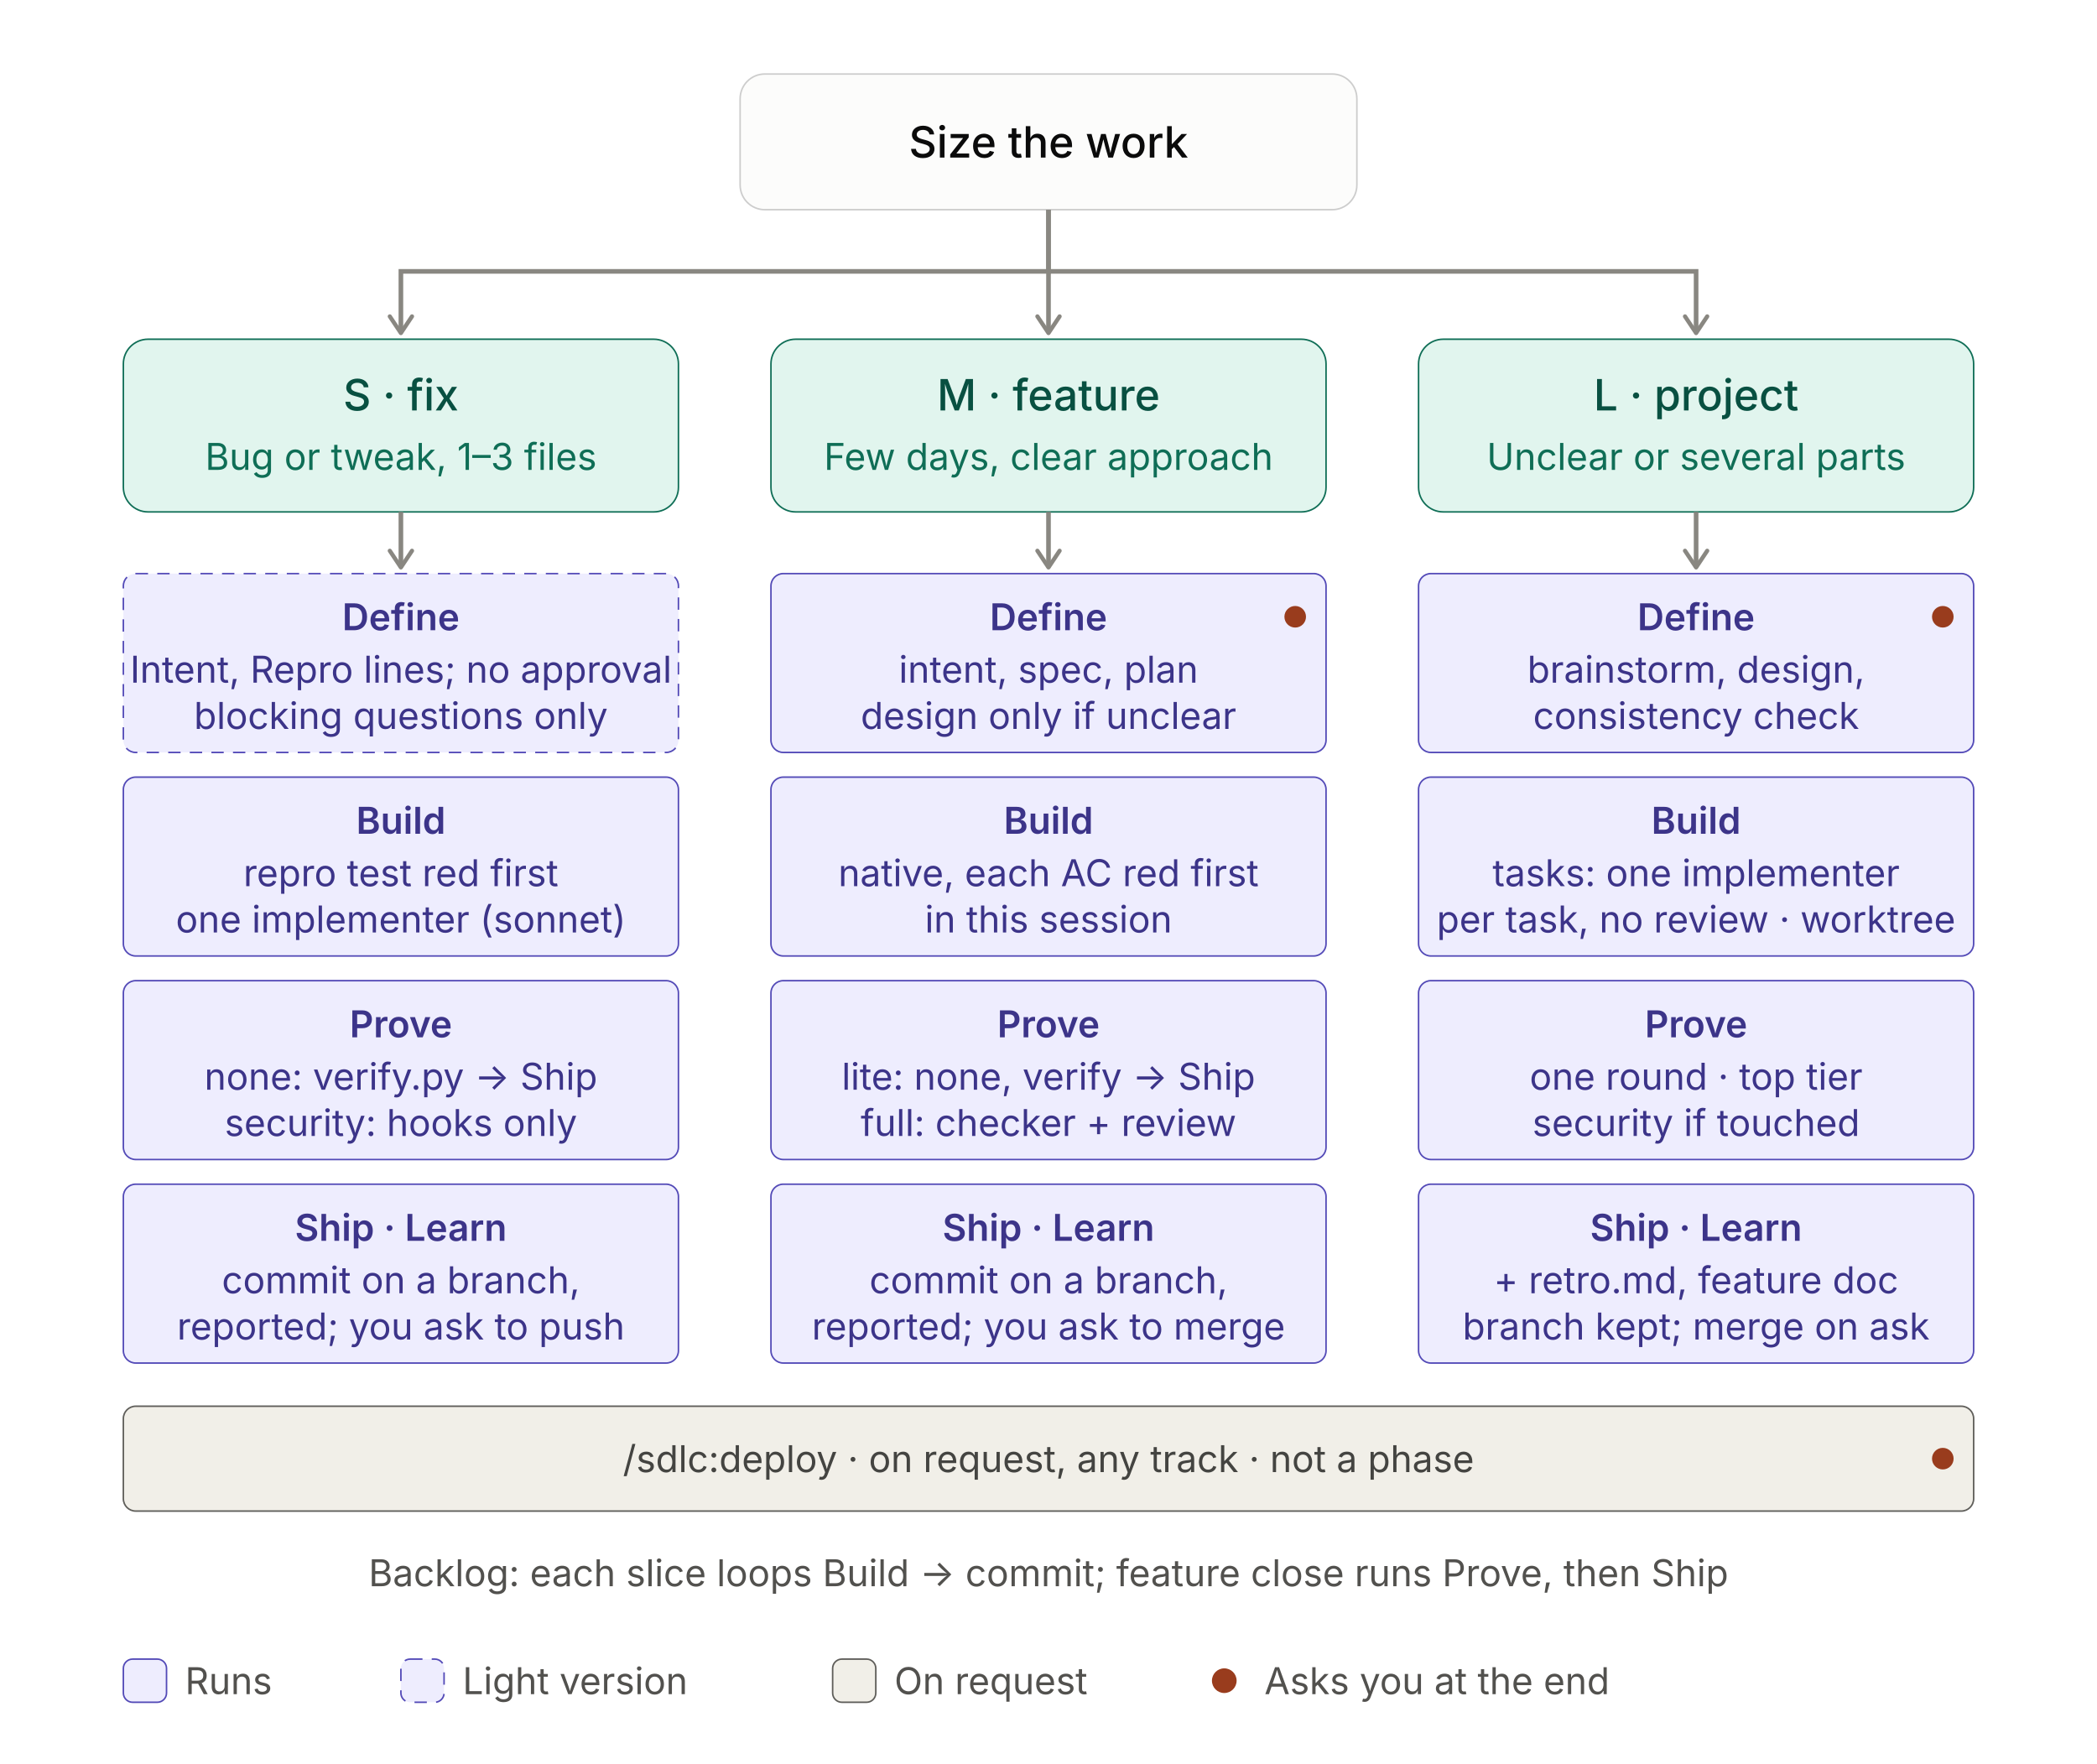
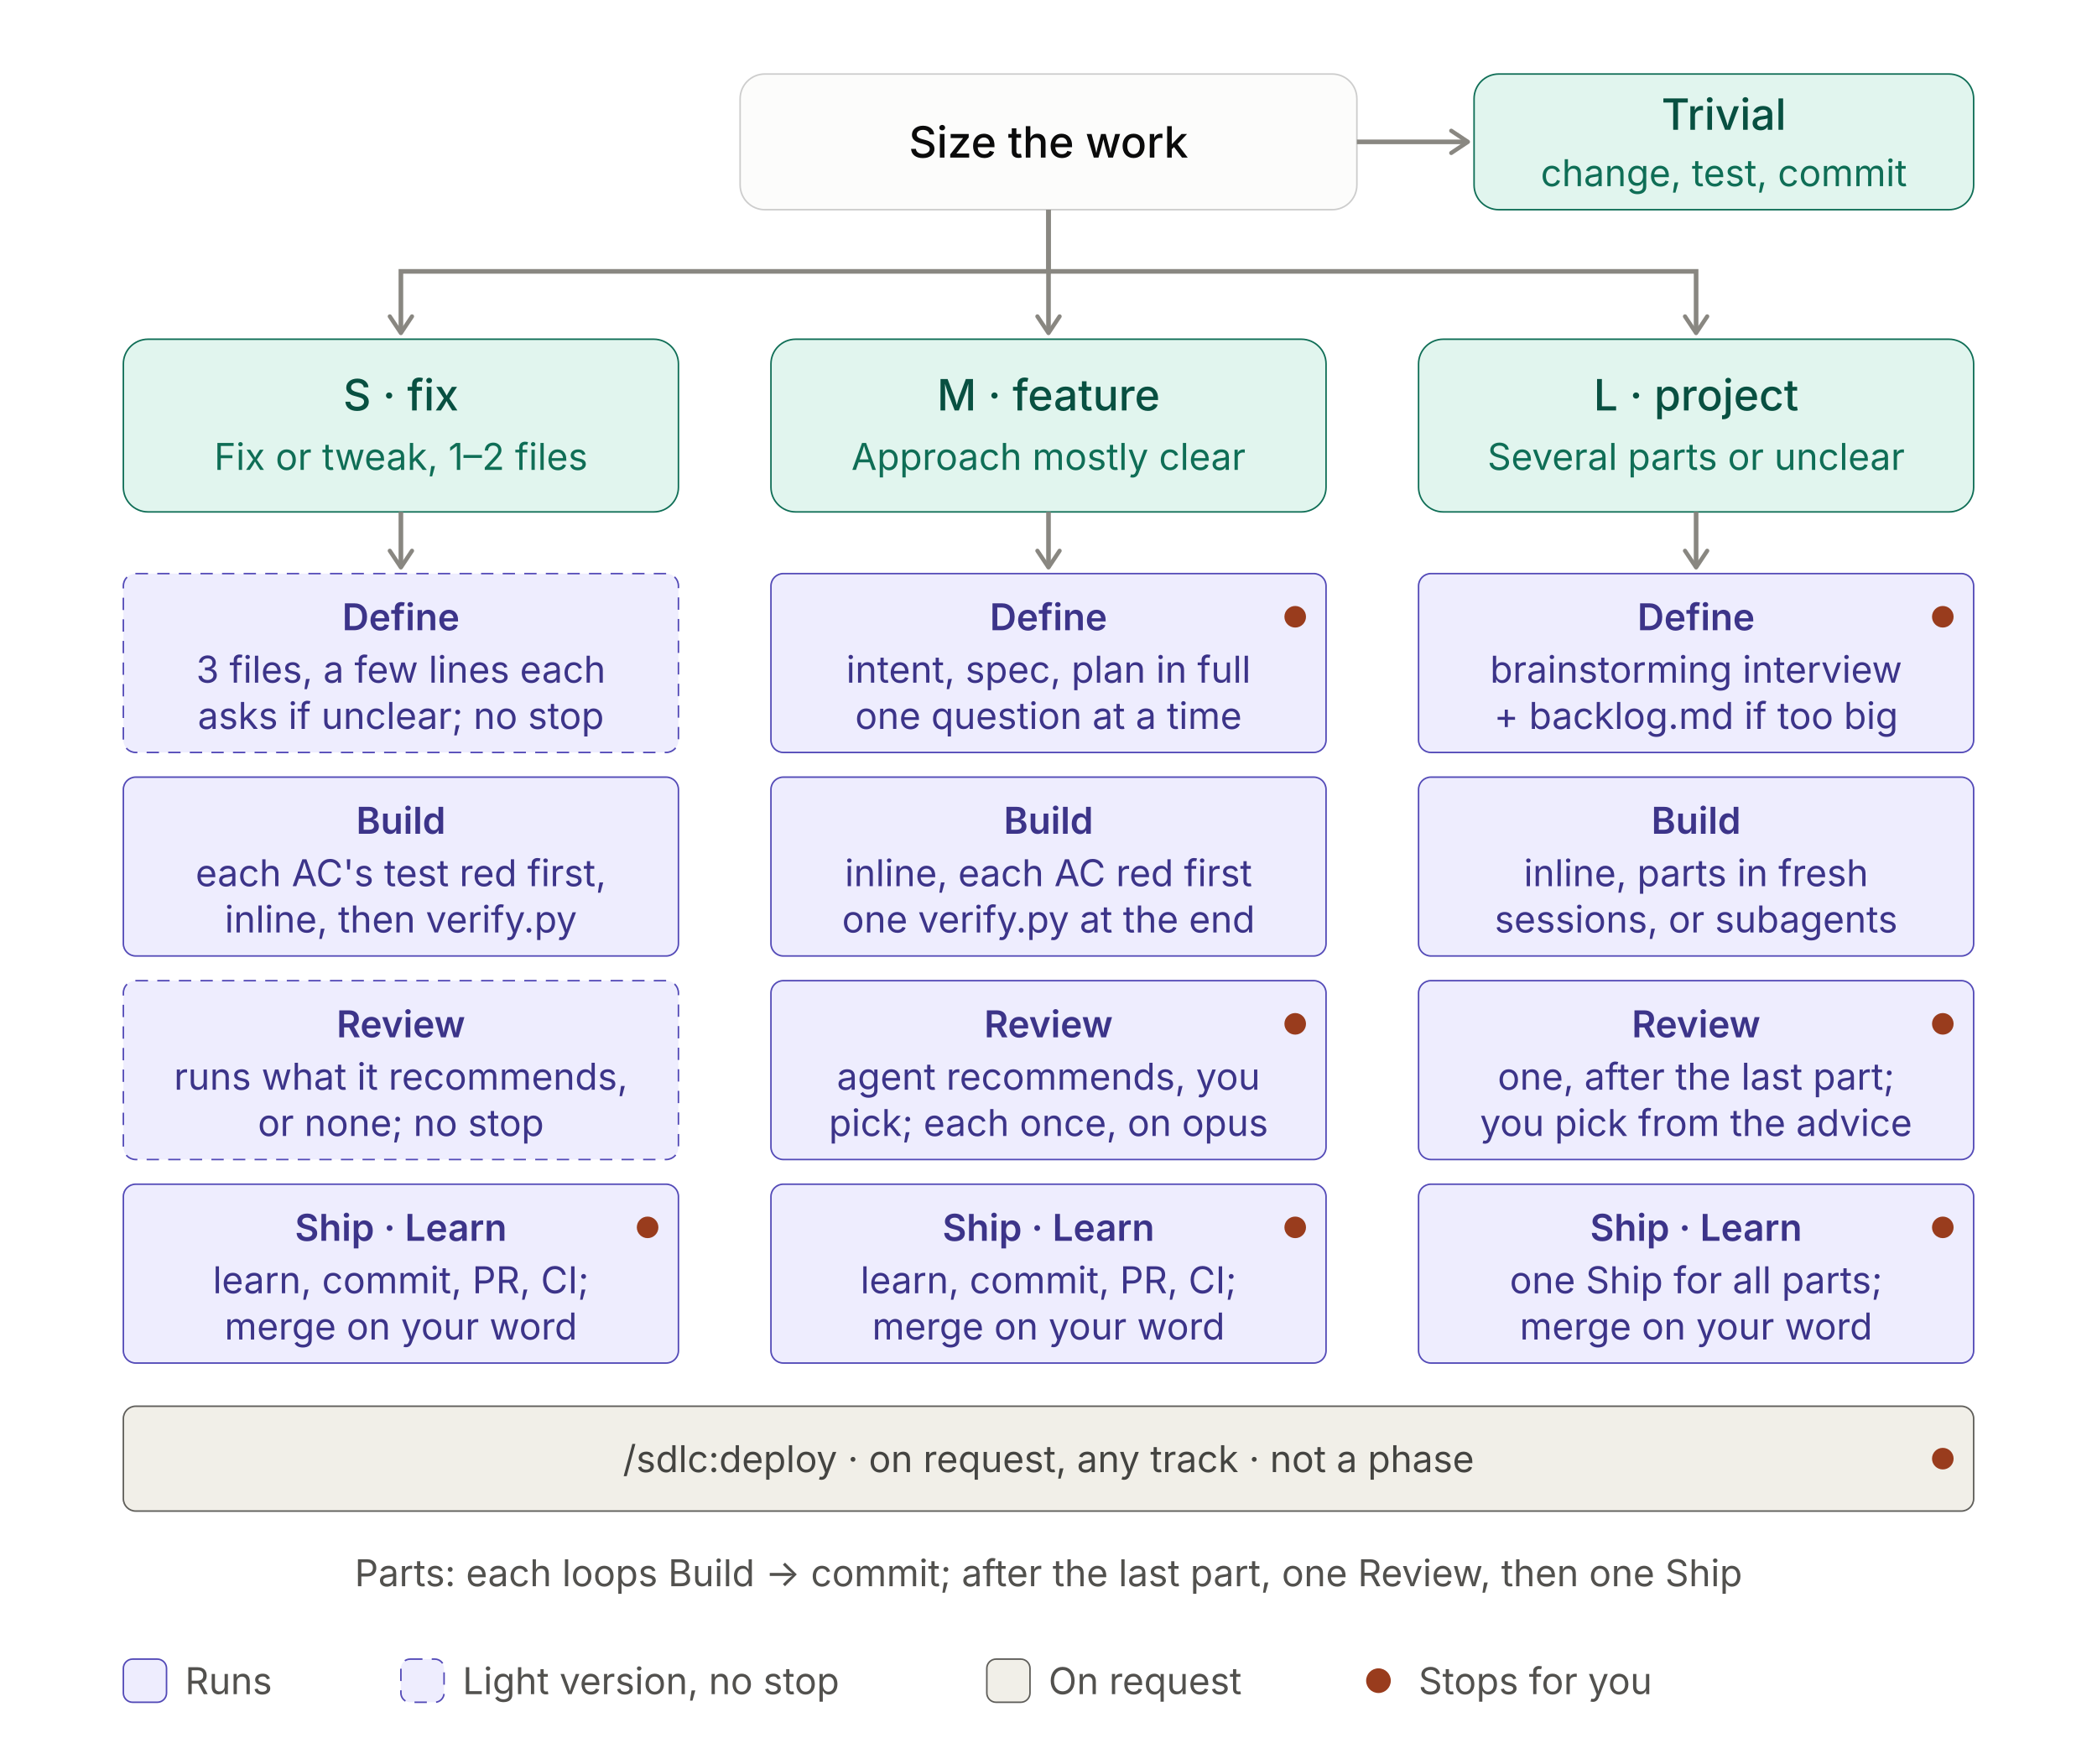
<svg xmlns="http://www.w3.org/2000/svg" width="100%" viewBox="0 0 680 572" role="img">
  <style>
text{font-family:anthropic-sans,-apple-system,"system-ui","Segoe UI",sans-serif;text-anchor:middle;dominant-baseline:central}
.a{fill:none;stroke:#898781;stroke-width:1.5}
.t{font-size:14px;font-weight:500}.s{font-size:12px}.r{font-size:12px}
.l{font-size:12px;fill:#52514e}.l[text-anchor=start]{text-anchor:start}
rect{stroke-width:.5}
.neutral rect{fill:#fcfcfb;stroke:rgba(11,11,11,.2)}.neutral .t{fill:#0b0b0b}
.head rect{fill:#e1f5ee;stroke:#0f6e56}.head .t{fill:#085041}.head .s{fill:#0f6e56}
.run rect{fill:#eeedfe;stroke:#534ab7}.run .r{fill:#3c3489}
.light rect{fill:#eeedfe;stroke:#534ab7;stroke-dasharray:4 3}.light .r{fill:#3c3489}
.opt rect{fill:#f1efe8;stroke:#5f5e5a}.opt .r{fill:#444441}
.skip rect{fill:none;stroke:rgba(11,11,11,.2);stroke-dasharray:4 3}.skip .r{fill:#898781}
.dot{fill:#993c1d}
@media (prefers-color-scheme:dark){
.a{stroke:#a09e96}.l{fill:#aaa8a2}
.neutral rect{fill:#262624;stroke:rgba(255,255,255,.2)}.neutral .t{fill:#f0efea}
.head rect{fill:#0c3228;stroke:#5ac8a5}.head .t{fill:#aae6d4}.head .s{fill:#5ac8a5}
.run rect,.light rect{fill:#26244a;stroke:#a098f0}.run .r,.light .r{fill:#cecbfa}
.opt rect{fill:#2e2d2a;stroke:#a09e96}.opt .r{fill:#d3d1c7}
.skip rect{stroke:rgba(255,255,255,.2)}.skip .r{fill:#8a8881}
.dot{fill:#e68c6e}
}</style>
  <defs>
    <marker id="arrow" viewBox="0 0 10 10" refX="8" refY="5" markerWidth="6" markerHeight="6" orient="auto-start-reverse">
      <path d="M2 1L8 5L2 9" fill="none" stroke="context-stroke" stroke-width="1.5" stroke-linecap="round" stroke-linejoin="round" />
    </marker>
  </defs>
  <g class="neutral">
    <rect x="240" y="24" width="200" height="44" rx="8" />
    <text class="t" x="340" y="46">Size the work</text>
  </g>
+   <line class="a" marker-end="url(#arrow)" x1="440" y1="46" x2="476" y2="46" />
+   <g class="head">
+     <rect x="478" y="24" width="162" height="44" rx="8" />
+     <text class="t" x="559" y="37">Trivial</text>
+     <text class="s" x="559" y="56">change, test, commit</text>
+   </g>
  <path class="a" marker-end="url(#arrow)" d="M340 68 L340 88 L130 88 L130 108" />
  <line class="a" marker-end="url(#arrow)" x1="340" y1="68" x2="340" y2="108" />
  <path class="a" marker-end="url(#arrow)" d="M340 88 L550 88 L550 108" />
  <g class="head">
    <rect x="40" y="110" width="180" height="56" rx="8" />
    <text class="t" x="130.0" y="128">S · fix</text>
-     <text class="s" x="130.0" y="148">Bug or tweak, 1–3 files</text>
+     <text class="s" x="130.0" y="148">Fix or tweak, 1–2 files</text>
  </g>
  <line class="a" marker-end="url(#arrow)" x1="130.0" y1="166" x2="130.0" y2="184" />
  <g class="light">
    <rect x="40" y="186" width="180" height="58" rx="4" />
    <text class="r" x="130.0" y="200" font-weight="600">Define</text>
-     <text class="r" x="130.0" y="217">Intent, Repro lines; no approval</text>
-     <text class="r" x="130.0" y="232">blocking questions only</text>
+     <text class="r" x="130.0" y="217">3 files, a few lines each</text>
+     <text class="r" x="130.0" y="232">asks if unclear; no stop</text>
  </g>
  <g class="run">
    <rect x="40" y="252" width="180" height="58" rx="4" />
    <text class="r" x="130.0" y="266" font-weight="600">Build</text>
-     <text class="r" x="130.0" y="283">repro test red first</text>
-     <text class="r" x="130.0" y="298">one implementer (sonnet)</text>
+     <text class="r" x="130.0" y="283">each AC's test red first,</text>
+     <text class="r" x="130.0" y="298">inline, then verify.py</text>
  </g>
-   <g class="run">
+   <g class="light">
    <rect x="40" y="318" width="180" height="58" rx="4" />
-     <text class="r" x="130.0" y="332" font-weight="600">Prove</text>
-     <text class="r" x="130.0" y="349">none: verify.py → Ship</text>
-     <text class="r" x="130.0" y="364">security: hooks only</text>
+     <text class="r" x="130.0" y="332" font-weight="600">Review</text>
+     <text class="r" x="130.0" y="349">runs what it recommends,</text>
+     <text class="r" x="130.0" y="364">or none; no stop</text>
  </g>
  <g class="run">
    <rect x="40" y="384" width="180" height="58" rx="4" />
    <text class="r" x="130.0" y="398" font-weight="600">Ship · Learn</text>
-     <text class="r" x="130.0" y="415">commit on a branch,</text>
-     <text class="r" x="130.0" y="430">reported; you ask to push</text>
+     <text class="r" x="130.0" y="415">learn, commit, PR, CI;</text>
+     <text class="r" x="130.0" y="430">merge on your word</text>
+     <circle class="dot" cx="210" cy="398" r="3.5" />
  </g>
  <g class="head">
    <rect x="250" y="110" width="180" height="56" rx="8" />
    <text class="t" x="340.0" y="128">M · feature</text>
-     <text class="s" x="340.0" y="148">Few days, clear approach</text>
+     <text class="s" x="340.0" y="148">Approach mostly clear</text>
  </g>
  <line class="a" marker-end="url(#arrow)" x1="340.0" y1="166" x2="340.0" y2="184" />
  <g class="run">
    <rect x="250" y="186" width="180" height="58" rx="4" />
    <text class="r" x="340.0" y="200" font-weight="600">Define</text>
-     <text class="r" x="340.0" y="217">intent, spec, plan</text>
-     <text class="r" x="340.0" y="232">design only if unclear</text>
+     <text class="r" x="340.0" y="217">intent, spec, plan in full</text>
+     <text class="r" x="340.0" y="232">one question at a time</text>
    <circle class="dot" cx="420" cy="200" r="3.5" />
  </g>
  <g class="run">
    <rect x="250" y="252" width="180" height="58" rx="4" />
    <text class="r" x="340.0" y="266" font-weight="600">Build</text>
-     <text class="r" x="340.0" y="283">native, each AC red first</text>
-     <text class="r" x="340.0" y="298">in this session</text>
+     <text class="r" x="340.0" y="283">inline, each AC red first</text>
+     <text class="r" x="340.0" y="298">one verify.py at the end</text>
  </g>
  <g class="run">
    <rect x="250" y="318" width="180" height="58" rx="4" />
-     <text class="r" x="340.0" y="332" font-weight="600">Prove</text>
-     <text class="r" x="340.0" y="349">lite: none, verify → Ship</text>
-     <text class="r" x="340.0" y="364">full: checker + review</text>
+     <text class="r" x="340.0" y="332" font-weight="600">Review</text>
+     <text class="r" x="340.0" y="349">agent recommends, you</text>
+     <text class="r" x="340.0" y="364">pick; each once, on opus</text>
+     <circle class="dot" cx="420" cy="332" r="3.5" />
  </g>
  <g class="run">
    <rect x="250" y="384" width="180" height="58" rx="4" />
    <text class="r" x="340.0" y="398" font-weight="600">Ship · Learn</text>
-     <text class="r" x="340.0" y="415">commit on a branch,</text>
-     <text class="r" x="340.0" y="430">reported; you ask to merge</text>
+     <text class="r" x="340.0" y="415">learn, commit, PR, CI;</text>
+     <text class="r" x="340.0" y="430">merge on your word</text>
+     <circle class="dot" cx="420" cy="398" r="3.5" />
  </g>
  <g class="head">
    <rect x="460" y="110" width="180" height="56" rx="8" />
    <text class="t" x="550.0" y="128">L · project</text>
-     <text class="s" x="550.0" y="148">Unclear or several parts</text>
+     <text class="s" x="550.0" y="148">Several parts or unclear</text>
  </g>
  <line class="a" marker-end="url(#arrow)" x1="550.0" y1="166" x2="550.0" y2="184" />
  <g class="run">
    <rect x="460" y="186" width="180" height="58" rx="4" />
    <text class="r" x="550.0" y="200" font-weight="600">Define</text>
-     <text class="r" x="550.0" y="217">brainstorm, design,</text>
-     <text class="r" x="550.0" y="232">consistency check</text>
+     <text class="r" x="550.0" y="217">brainstorming interview</text>
+     <text class="r" x="550.0" y="232">+ backlog.md if too big</text>
    <circle class="dot" cx="630" cy="200" r="3.5" />
  </g>
  <g class="run">
    <rect x="460" y="252" width="180" height="58" rx="4" />
    <text class="r" x="550.0" y="266" font-weight="600">Build</text>
-     <text class="r" x="550.0" y="283">tasks: one implementer</text>
-     <text class="r" x="550.0" y="298">per task, no review · worktree</text>
+     <text class="r" x="550.0" y="283">inline, parts in fresh</text>
+     <text class="r" x="550.0" y="298">sessions, or subagents</text>
  </g>
  <g class="run">
    <rect x="460" y="318" width="180" height="58" rx="4" />
-     <text class="r" x="550.0" y="332" font-weight="600">Prove</text>
-     <text class="r" x="550.0" y="349">one round · top tier</text>
-     <text class="r" x="550.0" y="364">security if touched</text>
+     <text class="r" x="550.0" y="332" font-weight="600">Review</text>
+     <text class="r" x="550.0" y="349">one, after the last part;</text>
+     <text class="r" x="550.0" y="364">you pick from the advice</text>
+     <circle class="dot" cx="630" cy="332" r="3.5" />
  </g>
  <g class="run">
    <rect x="460" y="384" width="180" height="58" rx="4" />
    <text class="r" x="550.0" y="398" font-weight="600">Ship · Learn</text>
-     <text class="r" x="550.0" y="415">+ retro.md, feature doc</text>
-     <text class="r" x="550.0" y="430">branch kept; merge on ask</text>
+     <text class="r" x="550.0" y="415">one Ship for all parts;</text>
+     <text class="r" x="550.0" y="430">merge on your word</text>
+     <circle class="dot" cx="630" cy="398" r="3.5" />
  </g>
  <g class="opt">
    <rect x="40" y="456" width="600" height="34" rx="4" />
    <text class="r" x="340" y="473">/sdlc:deploy · on request, any track · not a phase</text>
    <circle class="dot" cx="630" cy="473" r="3.5" />
  </g>
-   <text class="l" x="340" y="510">Backlog: each slice loops Build → commit; feature close runs Prove, then Ship</text>
+   <text class="l" x="340" y="510">Parts: each loops Build → commit; after the last part, one Review, then one Ship</text>
  <g class="run">
    <rect x="40" y="538" width="14" height="14" rx="3" />
  </g>
  <text class="l" text-anchor="start" x="60" y="545">Runs</text>
  <g class="light">
    <rect x="130" y="538" width="14" height="14" rx="3" />
  </g>
-   <text class="l" text-anchor="start" x="150" y="545">Light version</text>
+   <text class="l" text-anchor="start" x="150" y="545">Light version, no stop</text>
  <g class="opt">
-     <rect x="270" y="538" width="14" height="14" rx="3" />
+     <rect x="320" y="538" width="14" height="14" rx="3" />
  </g>
-   <text class="l" text-anchor="start" x="290" y="545">On request</text>
-   <circle class="dot" cx="397" cy="545" r="4" />
-   <text class="l" text-anchor="start" x="410" y="545">Asks you at the end</text>
+   <text class="l" text-anchor="start" x="340" y="545">On request</text>
+   <circle class="dot" cx="447" cy="545" r="4" />
+   <text class="l" text-anchor="start" x="460" y="545">Stops for you</text>
</svg>
